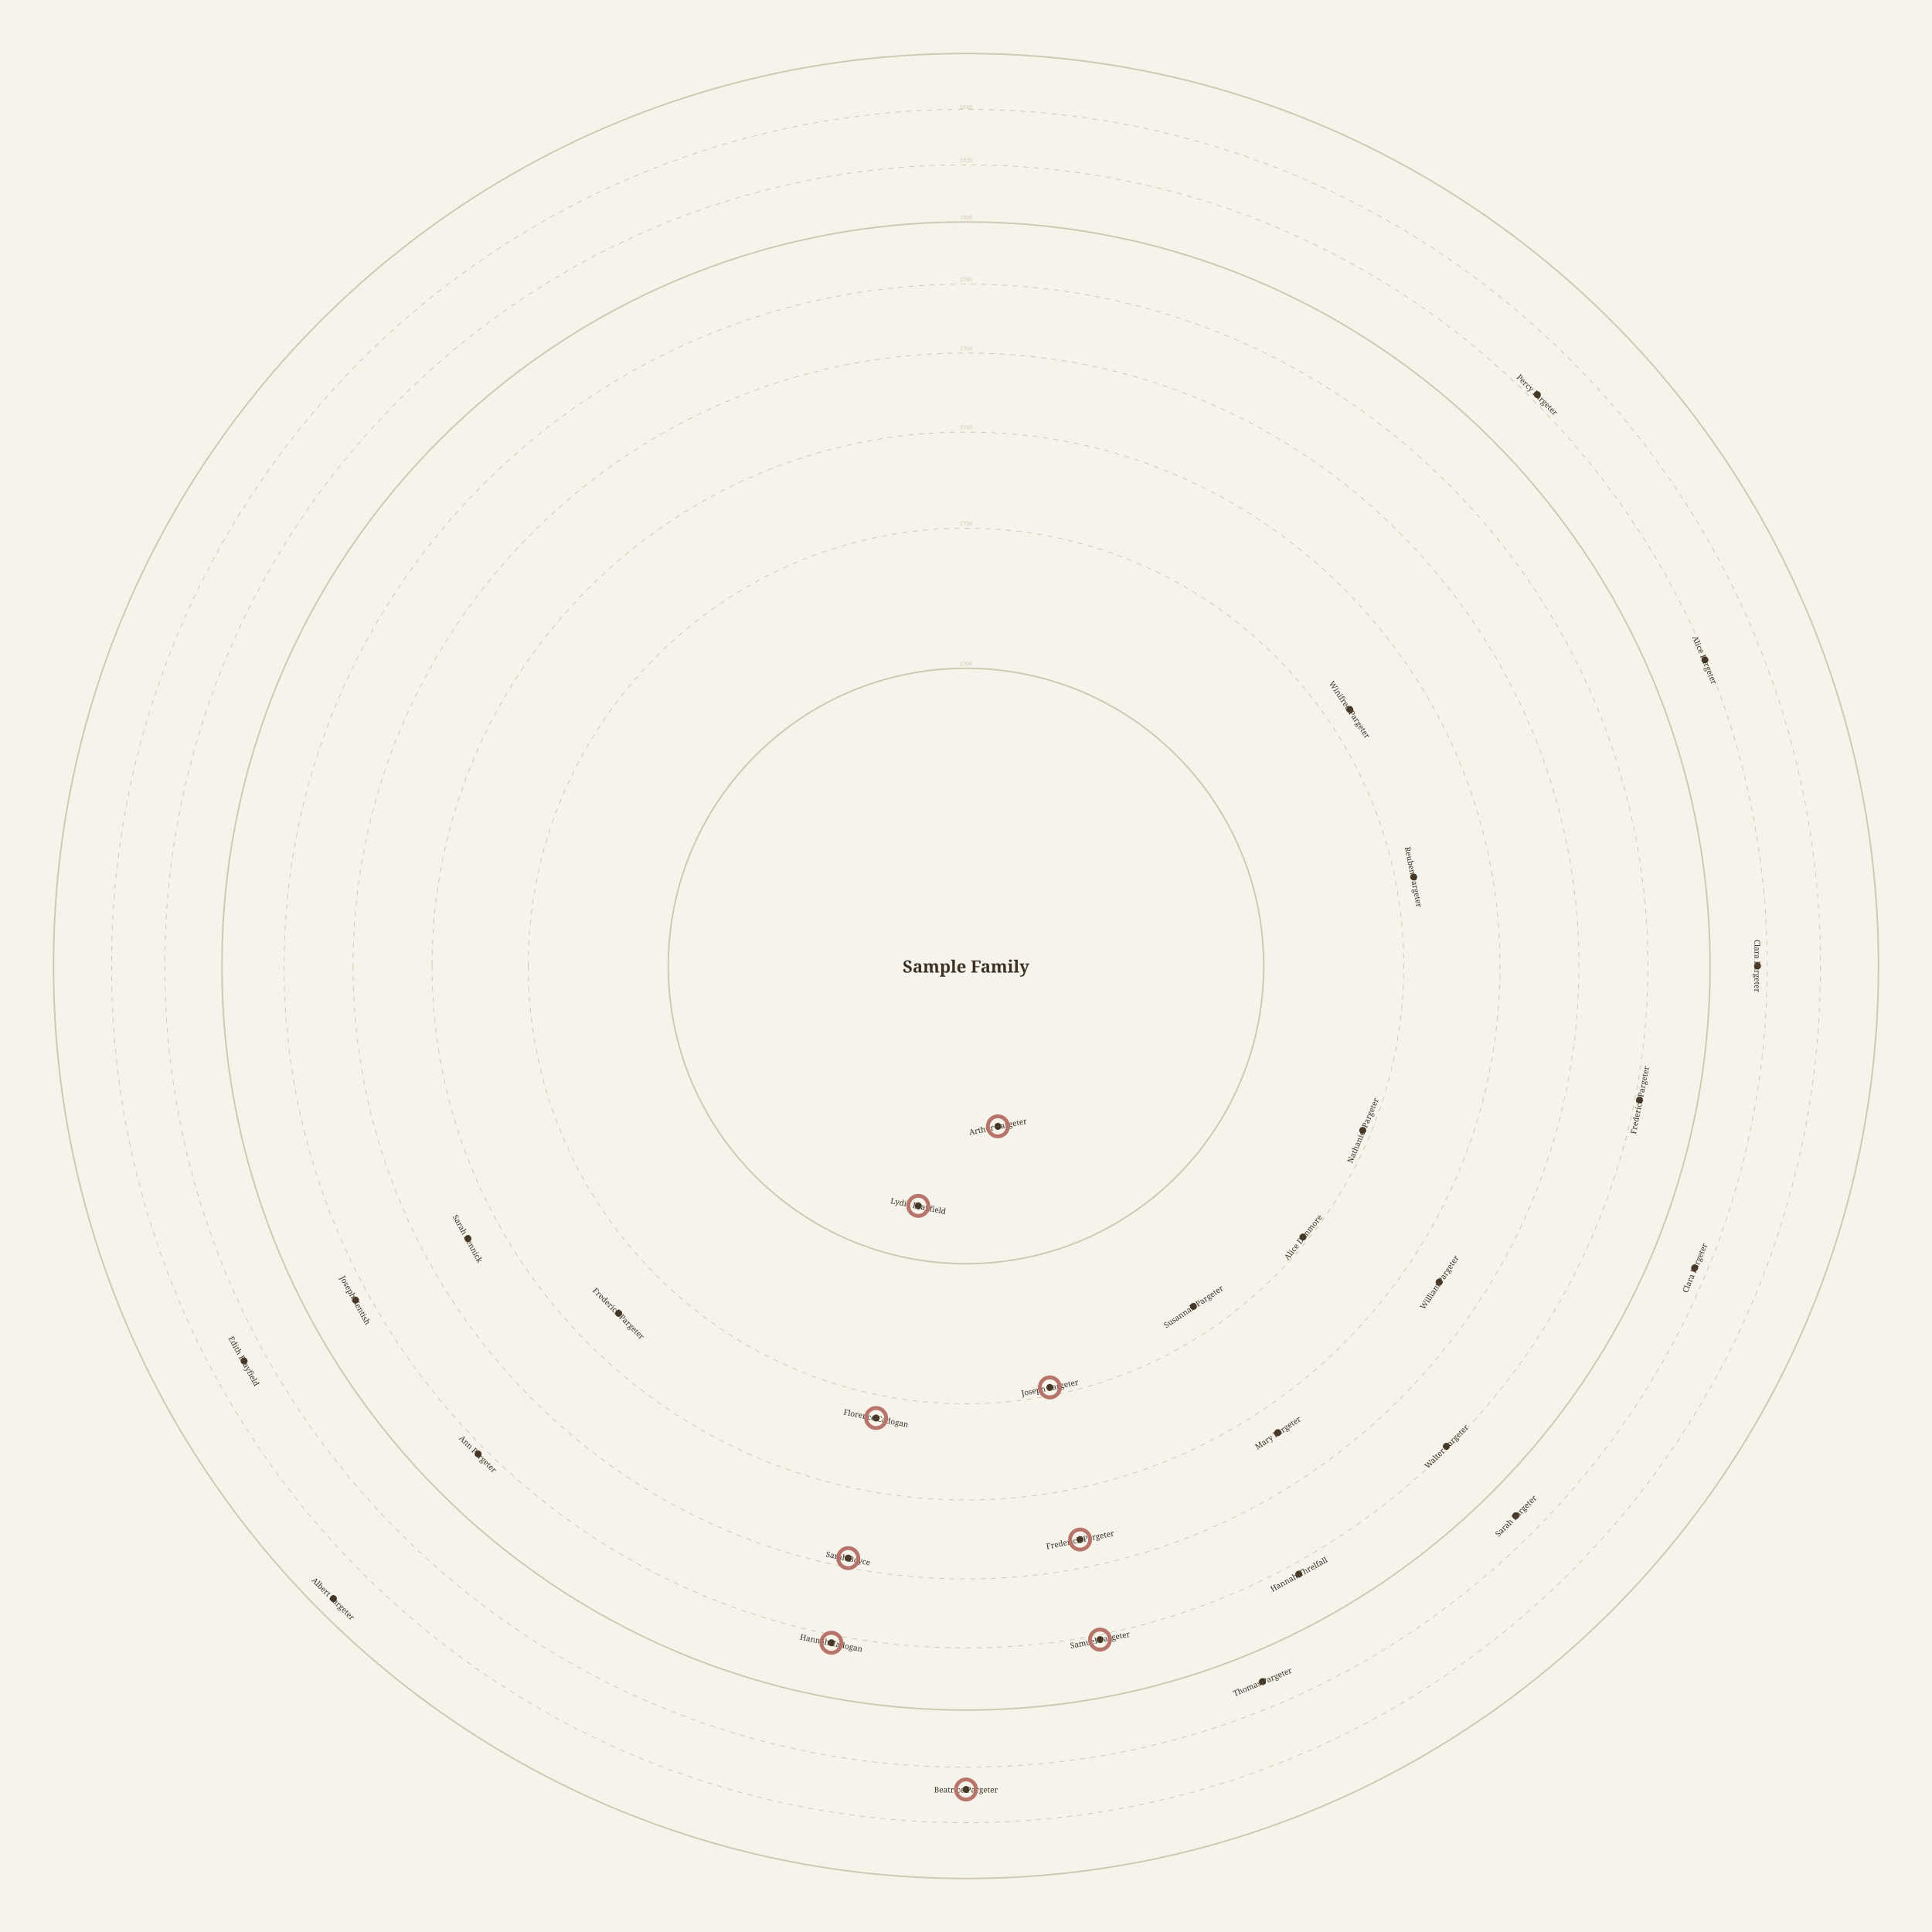
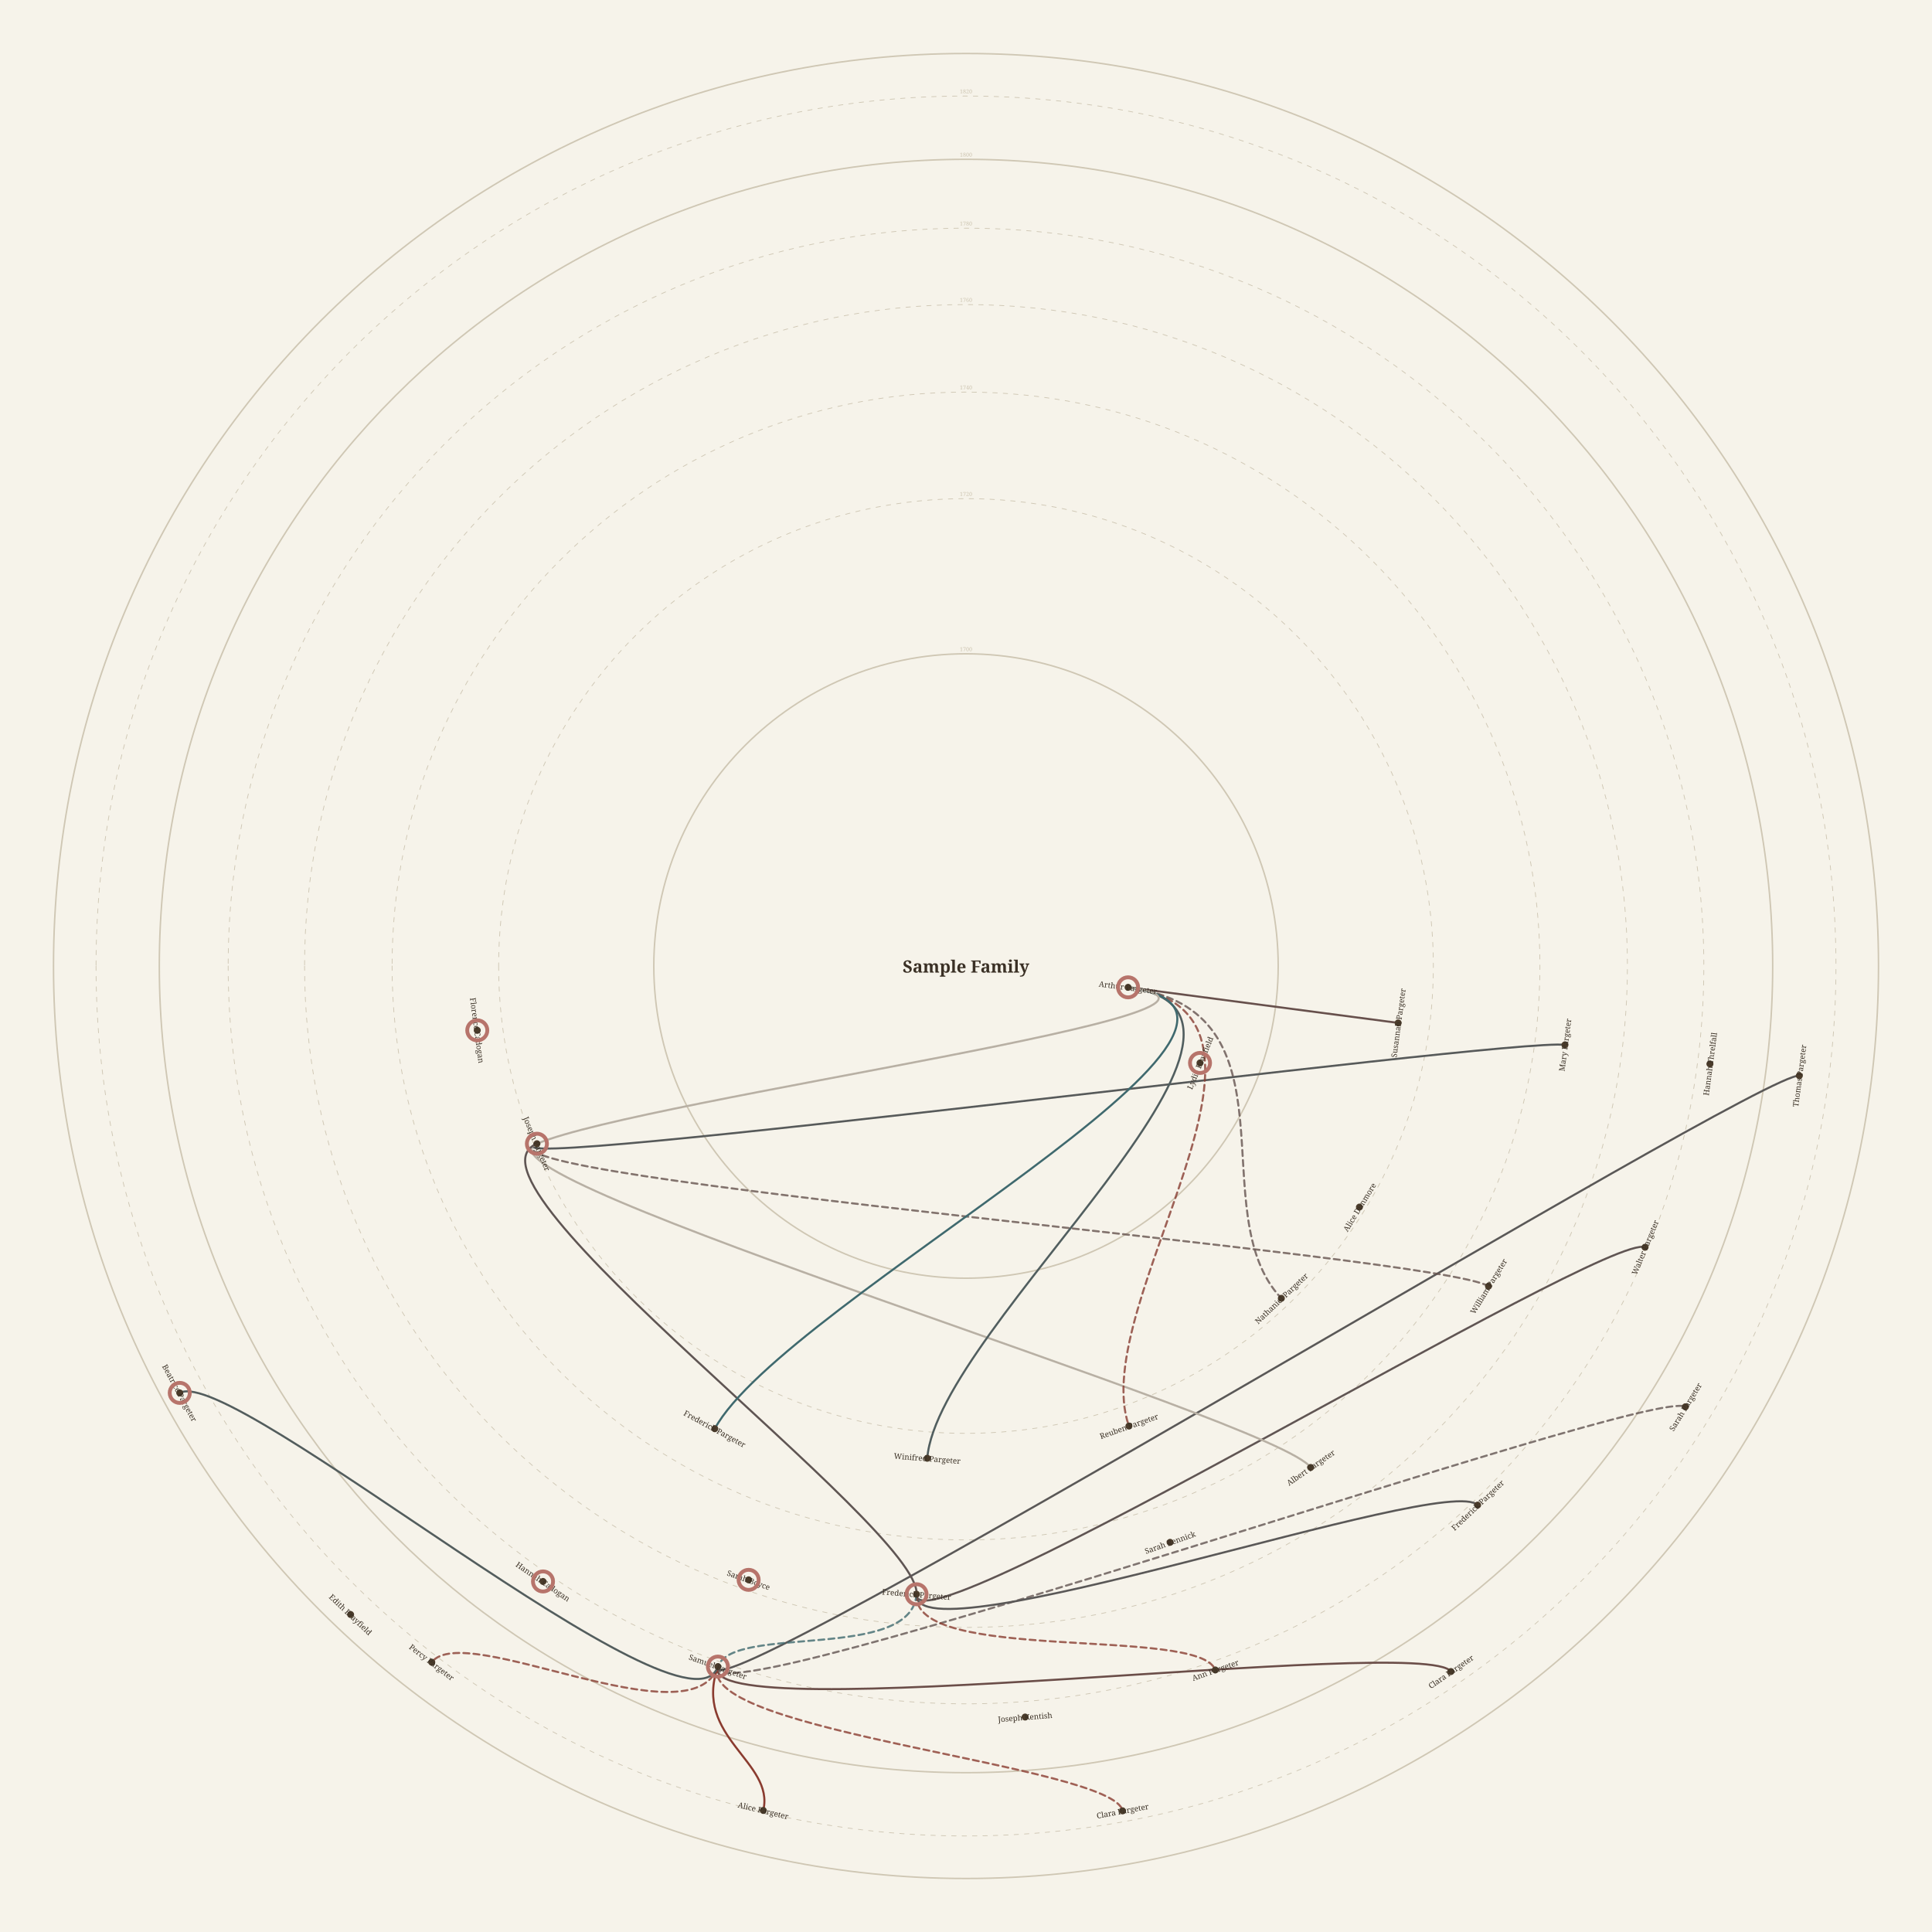
<svg xmlns="http://www.w3.org/2000/svg" width="650mm" height="650mm" viewBox="0 0 650 650">
  <rect x="0" y="0" width="650" height="650" fill="#F6F3EA" />
  <g id="ENGRAVE">
-     <path d="M224.836,325A100.164,100.164 0 1,0 425.164,325A100.164,100.164 0 1,0 224.836,325Z" fill="none" stroke="#CFC7B4" stroke-width="0.5" stroke-linecap="round" stroke-linejoin="round" />
-     <path d="M177.714,325A147.286,147.286 0 1,0 472.286,325A147.286,147.286 0 1,0 177.714,325Z" fill="none" stroke="#CFC7B4" stroke-width="0.25" stroke-linecap="round" stroke-linejoin="round" stroke-dasharray="1.5,2" />
-     <path d="M145.353,325A179.647,179.647 0 1,0 504.647,325A179.647,179.647 0 1,0 145.353,325Z" fill="none" stroke="#CFC7B4" stroke-width="0.25" stroke-linecap="round" stroke-linejoin="round" stroke-dasharray="1.5,2" />
-     <path d="M118.777,325A206.223,206.223 0 1,0 531.223,325A206.223,206.223 0 1,0 118.777,325Z" fill="none" stroke="#CFC7B4" stroke-width="0.25" stroke-linecap="round" stroke-linejoin="round" stroke-dasharray="1.5,2" />
-     <path d="M95.576,325A229.424,229.424 0 1,0 554.424,325A229.424,229.424 0 1,0 95.576,325Z" fill="none" stroke="#CFC7B4" stroke-width="0.25" stroke-linecap="round" stroke-linejoin="round" stroke-dasharray="1.5,2" />
-     <path d="M74.667,325A250.333,250.333 0 1,0 575.333,325A250.333,250.333 0 1,0 74.667,325Z" fill="none" stroke="#CFC7B4" stroke-width="0.5" stroke-linecap="round" stroke-linejoin="round" />
-     <path d="M55.449,325A269.551,269.551 0 1,0 594.551,325A269.551,269.551 0 1,0 55.449,325Z" fill="none" stroke="#CFC7B4" stroke-width="0.25" stroke-linecap="round" stroke-linejoin="round" stroke-dasharray="1.5,2" />
-     <path d="M37.547,325A287.454,287.454 0 1,0 612.453,325A287.454,287.454 0 1,0 37.547,325Z" fill="none" stroke="#CFC7B4" stroke-width="0.25" stroke-linecap="round" stroke-linejoin="round" stroke-dasharray="1.5,2" />
-     <text x="325" y="223.236" font-family="'Cormorant Garamond',Georgia,serif" font-size="1.872" fill="#CFC7B4" text-anchor="middle" dominant-baseline="central">1700</text>
-     <text x="325" y="176.114" font-family="'Cormorant Garamond',Georgia,serif" font-size="1.872" fill="#CFC7B4" text-anchor="middle" dominant-baseline="central">1720</text>
-     <text x="325" y="143.753" font-family="'Cormorant Garamond',Georgia,serif" font-size="1.872" fill="#CFC7B4" text-anchor="middle" dominant-baseline="central">1740</text>
-     <text x="325" y="117.177" font-family="'Cormorant Garamond',Georgia,serif" font-size="1.872" fill="#CFC7B4" text-anchor="middle" dominant-baseline="central">1760</text>
-     <text x="325" y="93.976" font-family="'Cormorant Garamond',Georgia,serif" font-size="1.872" fill="#CFC7B4" text-anchor="middle" dominant-baseline="central">1780</text>
-     <text x="325" y="73.067" font-family="'Cormorant Garamond',Georgia,serif" font-size="1.872" fill="#CFC7B4" text-anchor="middle" dominant-baseline="central">1800</text>
-     <text x="325" y="53.849" font-family="'Cormorant Garamond',Georgia,serif" font-size="1.872" fill="#CFC7B4" text-anchor="middle" dominant-baseline="central">1820</text>
-     <text x="325" y="35.947" font-family="'Cormorant Garamond',Georgia,serif" font-size="1.872" fill="#CFC7B4" text-anchor="middle" dominant-baseline="central">1840</text>
+     <path d="M219.965,325A105.035,105.035 0 1,0 430.035,325A105.035,105.035 0 1,0 219.965,325Z" fill="none" stroke="#CFC7B4" stroke-width="0.5" stroke-linecap="round" stroke-linejoin="round" />
+     <path d="M167.761,325A157.239,157.239 0 1,0 482.239,325A157.239,157.239 0 1,0 167.761,325Z" fill="none" stroke="#CFC7B4" stroke-width="0.25" stroke-linecap="round" stroke-linejoin="round" stroke-dasharray="1.5,2" />
+     <path d="M131.909,325A193.091,193.091 0 1,0 518.091,325A193.091,193.091 0 1,0 131.909,325Z" fill="none" stroke="#CFC7B4" stroke-width="0.25" stroke-linecap="round" stroke-linejoin="round" stroke-dasharray="1.5,2" />
+     <path d="M102.467,325A222.533,222.533 0 1,0 547.533,325A222.533,222.533 0 1,0 102.467,325Z" fill="none" stroke="#CFC7B4" stroke-width="0.25" stroke-linecap="round" stroke-linejoin="round" stroke-dasharray="1.5,2" />
+     <path d="M76.764,325A248.236,248.236 0 1,0 573.236,325A248.236,248.236 0 1,0 76.764,325Z" fill="none" stroke="#CFC7B4" stroke-width="0.25" stroke-linecap="round" stroke-linejoin="round" stroke-dasharray="1.5,2" />
+     <path d="M53.6,325A271.4,271.4 0 1,0 596.4,325A271.4,271.4 0 1,0 53.6,325Z" fill="none" stroke="#CFC7B4" stroke-width="0.5" stroke-linecap="round" stroke-linejoin="round" />
+     <path d="M32.309,325A292.691,292.691 0 1,0 617.691,325A292.691,292.691 0 1,0 32.309,325Z" fill="none" stroke="#CFC7B4" stroke-width="0.25" stroke-linecap="round" stroke-linejoin="round" stroke-dasharray="1.5,2" />
+     <text x="325" y="218.365" font-family="'Cormorant Garamond',Georgia,serif" font-size="1.872" fill="#CFC7B4" text-anchor="middle" dominant-baseline="central">1700</text>
+     <text x="325" y="166.161" font-family="'Cormorant Garamond',Georgia,serif" font-size="1.872" fill="#CFC7B4" text-anchor="middle" dominant-baseline="central">1720</text>
+     <text x="325" y="130.309" font-family="'Cormorant Garamond',Georgia,serif" font-size="1.872" fill="#CFC7B4" text-anchor="middle" dominant-baseline="central">1740</text>
+     <text x="325" y="100.867" font-family="'Cormorant Garamond',Georgia,serif" font-size="1.872" fill="#CFC7B4" text-anchor="middle" dominant-baseline="central">1760</text>
+     <text x="325" y="75.164" font-family="'Cormorant Garamond',Georgia,serif" font-size="1.872" fill="#CFC7B4" text-anchor="middle" dominant-baseline="central">1780</text>
+     <text x="325" y="52" font-family="'Cormorant Garamond',Georgia,serif" font-size="1.872" fill="#CFC7B4" text-anchor="middle" dominant-baseline="central">1800</text>
+     <text x="325" y="30.709" font-family="'Cormorant Garamond',Georgia,serif" font-size="1.872" fill="#CFC7B4" text-anchor="middle" dominant-baseline="central">1820</text>
    <path d="M18,325A307,307 0 1,0 632,325A307,307 0 1,0 18,325Z" fill="none" stroke="#CFC7B4" stroke-width="0.5" stroke-linecap="round" stroke-linejoin="round" />
-     <circle cx="325" cy="602.051" r="1" fill="#4A3B2A" stroke="#4A3B2A" stroke-width="0.35" stroke-linecap="round" stroke-linejoin="round" />
-     <circle cx="424.729" cy="565.767" r="1" fill="#4A3B2A" stroke="#4A3B2A" stroke-width="0.35" stroke-linecap="round" stroke-linejoin="round" />
-     <circle cx="509.951" cy="509.951" r="1" fill="#4A3B2A" stroke="#4A3B2A" stroke-width="0.35" stroke-linecap="round" stroke-linejoin="round" />
-     <circle cx="570.153" cy="426.546" r="1" fill="#4A3B2A" stroke="#4A3B2A" stroke-width="0.35" stroke-linecap="round" stroke-linejoin="round" />
-     <circle cx="591.29" cy="325" r="1" fill="#4A3B2A" stroke="#4A3B2A" stroke-width="0.35" stroke-linecap="round" stroke-linejoin="round" />
-     <circle cx="573.604" cy="222.025" r="1" fill="#4A3B2A" stroke="#4A3B2A" stroke-width="0.35" stroke-linecap="round" stroke-linejoin="round" />
-     <circle cx="517.229" cy="132.771" r="1" fill="#4A3B2A" stroke="#4A3B2A" stroke-width="0.35" stroke-linecap="round" stroke-linejoin="round" />
-     <circle cx="370.078" cy="551.622" r="1" fill="#4A3B2A" stroke="#4A3B2A" stroke-width="0.35" stroke-linecap="round" stroke-linejoin="round" />
-     <circle cx="279.711" cy="552.685" r="1" fill="#4A3B2A" stroke="#4A3B2A" stroke-width="0.35" stroke-linecap="round" stroke-linejoin="round" />
-     <circle cx="486.61" cy="486.61" r="1" fill="#4A3B2A" stroke="#4A3B2A" stroke-width="0.35" stroke-linecap="round" stroke-linejoin="round" />
-     <circle cx="436.956" cy="529.597" r="1" fill="#4A3B2A" stroke="#4A3B2A" stroke-width="0.35" stroke-linecap="round" stroke-linejoin="round" />
-     <circle cx="551.62" cy="370.078" r="1" fill="#4A3B2A" stroke="#4A3B2A" stroke-width="0.35" stroke-linecap="round" stroke-linejoin="round" />
-     <circle cx="160.849" cy="489.151" r="1" fill="#4A3B2A" stroke="#4A3B2A" stroke-width="0.35" stroke-linecap="round" stroke-linejoin="round" />
-     <circle cx="119.602" cy="437.394" r="1" fill="#4A3B2A" stroke="#4A3B2A" stroke-width="0.35" stroke-linecap="round" stroke-linejoin="round" />
-     <circle cx="363.382" cy="517.957" r="1" fill="#4A3B2A" stroke="#4A3B2A" stroke-width="0.35" stroke-linecap="round" stroke-linejoin="round" />
-     <circle cx="285.374" cy="524.212" r="1" fill="#4A3B2A" stroke="#4A3B2A" stroke-width="0.35" stroke-linecap="round" stroke-linejoin="round" />
-     <circle cx="429.9" cy="481.994" r="1" fill="#4A3B2A" stroke="#4A3B2A" stroke-width="0.35" stroke-linecap="round" stroke-linejoin="round" />
-     <circle cx="484.191" cy="431.368" r="1" fill="#4A3B2A" stroke="#4A3B2A" stroke-width="0.35" stroke-linecap="round" stroke-linejoin="round" />
-     <circle cx="112.161" cy="537.839" r="1" fill="#4A3B2A" stroke="#4A3B2A" stroke-width="0.35" stroke-linecap="round" stroke-linejoin="round" />
-     <circle cx="157.421" cy="416.699" r="1" fill="#4A3B2A" stroke="#4A3B2A" stroke-width="0.35" stroke-linecap="round" stroke-linejoin="round" />
-     <circle cx="353.203" cy="466.784" r="1" fill="#4A3B2A" stroke="#4A3B2A" stroke-width="0.35" stroke-linecap="round" stroke-linejoin="round" />
-     <circle cx="294.75" cy="477.075" r="1" fill="#4A3B2A" stroke="#4A3B2A" stroke-width="0.35" stroke-linecap="round" stroke-linejoin="round" />
-     <circle cx="401.519" cy="439.519" r="1" fill="#4A3B2A" stroke="#4A3B2A" stroke-width="0.35" stroke-linecap="round" stroke-linejoin="round" />
-     <circle cx="458.481" cy="380.29" r="1" fill="#4A3B2A" stroke="#4A3B2A" stroke-width="0.35" stroke-linecap="round" stroke-linejoin="round" />
-     <circle cx="438.359" cy="416.184" r="1" fill="#4A3B2A" stroke="#4A3B2A" stroke-width="0.35" stroke-linecap="round" stroke-linejoin="round" />
-     <circle cx="475.618" cy="295.04" r="1" fill="#4A3B2A" stroke="#4A3B2A" stroke-width="0.35" stroke-linecap="round" stroke-linejoin="round" />
-     <circle cx="454.133" cy="238.716" r="1" fill="#4A3B2A" stroke="#4A3B2A" stroke-width="0.35" stroke-linecap="round" stroke-linejoin="round" />
-     <circle cx="208.152" cy="441.848" r="1" fill="#4A3B2A" stroke="#4A3B2A" stroke-width="0.35" stroke-linecap="round" stroke-linejoin="round" />
-     <circle cx="82.13" cy="457.899" r="1" fill="#4A3B2A" stroke="#4A3B2A" stroke-width="0.35" stroke-linecap="round" stroke-linejoin="round" />
-     <circle cx="335.73" cy="378.943" r="1" fill="#4A3B2A" stroke="#4A3B2A" stroke-width="0.35" stroke-linecap="round" stroke-linejoin="round" />
-     <circle cx="308.948" cy="405.697" r="1" fill="#4A3B2A" stroke="#4A3B2A" stroke-width="0.35" stroke-linecap="round" stroke-linejoin="round" />
-     <text x="335.73" y="378.943" font-family="'Cormorant Garamond',Georgia,serif" font-size="2.6" fill="#3A3025" text-anchor="middle" dominant-baseline="central" transform="rotate(348.75,335.73,378.9432)">Arthur Pargeter</text>
-     <text x="308.948" y="405.697" font-family="'Cormorant Garamond',Georgia,serif" font-size="2.6" fill="#3A3025" text-anchor="middle" dominant-baseline="central" transform="rotate(371.25,308.9484,405.6967)">Lydia Brayfield</text>
-     <text x="353.203" y="466.784" font-family="'Cormorant Garamond',Georgia,serif" font-size="2.6" fill="#3A3025" text-anchor="middle" dominant-baseline="central" transform="rotate(348.75,353.2027,466.7845)">Joseph Pargeter</text>
-     <text x="294.75" y="477.075" font-family="'Cormorant Garamond',Georgia,serif" font-size="2.6" fill="#3A3025" text-anchor="middle" dominant-baseline="central" transform="rotate(371.25,294.7504,477.0751)">Florence Cadogan</text>
-     <text x="401.519" y="439.519" font-family="'Cormorant Garamond',Georgia,serif" font-size="2.6" fill="#3A3025" text-anchor="middle" dominant-baseline="central" transform="rotate(326.25,401.5193,439.5192)">Susannah Pargeter</text>
-     <text x="458.481" y="380.29" font-family="'Cormorant Garamond',Georgia,serif" font-size="2.6" fill="#3A3025" text-anchor="middle" dominant-baseline="central" transform="rotate(292.5,458.4815,380.2898)">Nathaniel Pargeter</text>
-     <text x="438.359" y="416.184" font-family="'Cormorant Garamond',Georgia,serif" font-size="2.6" fill="#3A3025" text-anchor="middle" dominant-baseline="central" transform="rotate(308.8125,438.3593,416.184)">Alice Dunmore</text>
-     <text x="475.618" y="295.04" font-family="'Cormorant Garamond',Georgia,serif" font-size="2.6" fill="#3A3025" text-anchor="middle" dominant-baseline="central" transform="rotate(78.75,475.6177,295.0403)">Reuben Pargeter</text>
-     <text x="454.133" y="238.716" font-family="'Cormorant Garamond',Georgia,serif" font-size="2.6" fill="#3A3025" text-anchor="middle" dominant-baseline="central" transform="rotate(56.25,454.1333,238.7159)">Winifred Pargeter</text>
-     <text x="208.152" y="441.848" font-family="'Cormorant Garamond',Georgia,serif" font-size="2.6" fill="#3A3025" text-anchor="middle" dominant-baseline="central" transform="rotate(405,208.1518,441.8482)">Frederick Pargeter</text>
-     <text x="82.13" y="457.899" font-family="'Cormorant Garamond',Georgia,serif" font-size="2.6" fill="#3A3025" text-anchor="middle" dominant-baseline="central" transform="rotate(421.3125,82.1297,457.8988)">Edith Brayfield</text>
-     <text x="363.382" y="517.957" font-family="'Cormorant Garamond',Georgia,serif" font-size="2.6" fill="#3A3025" text-anchor="middle" dominant-baseline="central" transform="rotate(348.75,363.3815,517.9567)">Frederick Pargeter</text>
-     <text x="285.374" y="524.212" font-family="'Cormorant Garamond',Georgia,serif" font-size="2.6" fill="#3A3025" text-anchor="middle" dominant-baseline="central" transform="rotate(371.25,285.3744,524.2116)">Sarah Boyce</text>
-     <text x="429.9" y="481.994" font-family="'Cormorant Garamond',Georgia,serif" font-size="2.6" fill="#3A3025" text-anchor="middle" dominant-baseline="central" transform="rotate(326.25,429.8999,481.9937)">Mary Pargeter</text>
-     <text x="484.191" y="431.368" font-family="'Cormorant Garamond',Georgia,serif" font-size="2.6" fill="#3A3025" text-anchor="middle" dominant-baseline="central" transform="rotate(303.75,484.1911,431.3681)">William Pargeter</text>
-     <text x="112.161" y="537.839" font-family="'Cormorant Garamond',Georgia,serif" font-size="2.6" fill="#3A3025" text-anchor="middle" dominant-baseline="central" transform="rotate(405,112.1609,537.8391)">Albert Pargeter</text>
-     <text x="157.421" y="416.699" font-family="'Cormorant Garamond',Georgia,serif" font-size="2.6" fill="#3A3025" text-anchor="middle" dominant-baseline="central" transform="rotate(421.3125,157.4208,416.6994)">Sarah Rennick</text>
-     <text x="370.078" y="551.622" font-family="'Cormorant Garamond',Georgia,serif" font-size="2.6" fill="#3A3025" text-anchor="middle" dominant-baseline="central" transform="rotate(348.75,370.0779,551.6217)">Samuel Pargeter</text>
-     <text x="279.711" y="552.685" font-family="'Cormorant Garamond',Georgia,serif" font-size="2.6" fill="#3A3025" text-anchor="middle" dominant-baseline="central" transform="rotate(371.25,279.7107,552.6847)">Hannah Cadogan</text>
-     <text x="486.61" y="486.61" font-family="'Cormorant Garamond',Georgia,serif" font-size="2.6" fill="#3A3025" text-anchor="middle" dominant-baseline="central" transform="rotate(315,486.6096,486.6096)">Walter Pargeter</text>
-     <text x="436.956" y="529.597" font-family="'Cormorant Garamond',Georgia,serif" font-size="2.6" fill="#3A3025" text-anchor="middle" dominant-baseline="central" transform="rotate(331.3125,436.9556,529.597)">Hannah Threlfall</text>
-     <text x="551.62" y="370.078" font-family="'Cormorant Garamond',Georgia,serif" font-size="2.6" fill="#3A3025" text-anchor="middle" dominant-baseline="central" transform="rotate(281.25,551.6202,370.0776)">Frederick Pargeter</text>
-     <text x="160.849" y="489.151" font-family="'Cormorant Garamond',Georgia,serif" font-size="2.6" fill="#3A3025" text-anchor="middle" dominant-baseline="central" transform="rotate(405,160.8485,489.1515)">Ann Pargeter</text>
-     <text x="119.602" y="437.394" font-family="'Cormorant Garamond',Georgia,serif" font-size="2.6" fill="#3A3025" text-anchor="middle" dominant-baseline="central" transform="rotate(421.3125,119.602,437.3939)">Joseph Kentish</text>
-     <text x="325" y="602.051" font-family="'Cormorant Garamond',Georgia,serif" font-size="2.6" fill="#3A3025" text-anchor="middle" dominant-baseline="central" transform="rotate(360,325,602.0511)">Beatrice Pargeter</text>
-     <text x="424.729" y="565.767" font-family="'Cormorant Garamond',Georgia,serif" font-size="2.6" fill="#3A3025" text-anchor="middle" dominant-baseline="central" transform="rotate(337.5,424.7289,565.767)">Thomas Pargeter</text>
-     <text x="509.951" y="509.951" font-family="'Cormorant Garamond',Georgia,serif" font-size="2.6" fill="#3A3025" text-anchor="middle" dominant-baseline="central" transform="rotate(315,509.9514,509.9514)">Sarah Pargeter</text>
-     <text x="570.153" y="426.546" font-family="'Cormorant Garamond',Georgia,serif" font-size="2.6" fill="#3A3025" text-anchor="middle" dominant-baseline="central" transform="rotate(292.5,570.1525,426.5455)">Clara Pargeter</text>
-     <text x="591.29" y="325" font-family="'Cormorant Garamond',Georgia,serif" font-size="2.6" fill="#3A3025" text-anchor="middle" dominant-baseline="central" transform="rotate(90,591.2901,325)">Clara Pargeter</text>
-     <text x="573.604" y="222.025" font-family="'Cormorant Garamond',Georgia,serif" font-size="2.6" fill="#3A3025" text-anchor="middle" dominant-baseline="central" transform="rotate(67.5,573.6035,222.025)">Alice Pargeter</text>
-     <text x="517.229" y="132.771" font-family="'Cormorant Garamond',Georgia,serif" font-size="2.6" fill="#3A3025" text-anchor="middle" dominant-baseline="central" transform="rotate(45,517.2294,132.7706)">Percy Pargeter</text>
+     <path d="M379.529,332.179C434.051,339.357 434.051,339.357 470.399,344.142" fill="none" stroke="#67504C" stroke-width="0.694" stroke-linecap="round" stroke-linejoin="round" />
+     <path d="M180.638,384.796C154.59,395.586 507.873,349.076 526.508,351.529" fill="none" stroke="#575A5A" stroke-width="0.694" stroke-linecap="round" stroke-linejoin="round" />
+     <path d="M241.531,560.708C234.976,579.219 592.38,360.201 605.36,361.91" fill="none" stroke="#5A5857" stroke-width="0.694" stroke-linecap="round" stroke-linejoin="round" />
+     <path d="M308.365,536.37C306.706,557.452 540.422,414.231 553.446,419.626" fill="none" stroke="#605553" stroke-width="0.694" stroke-linecap="round" stroke-linejoin="round" />
+     <path d="M180.638,384.796C152.967,396.258 483.768,422.293 500.793,432.726" fill="none" stroke="#65524E" stroke-width="0.694" stroke-linecap="round" stroke-linejoin="round" stroke-dasharray="2,1.4" opacity="0.8" />
+     <path d="M241.531,560.708C234.764,579.818 555.489,466.244 567.013,473.305" fill="none" stroke="#625451" stroke-width="0.694" stroke-linecap="round" stroke-linejoin="round" stroke-dasharray="2,1.4" opacity="0.8" />
+     <path d="M379.529,332.179C438.499,339.942 403.801,408.039 431.096,436.802" fill="none" stroke="#64524F" stroke-width="0.694" stroke-linecap="round" stroke-linejoin="round" stroke-dasharray="2,1.4" opacity="0.8" />
+     <path d="M308.365,536.37C306.575,559.115 486.652,495.346 497.122,506.379" fill="none" stroke="#5A5857" stroke-width="0.694" stroke-linecap="round" stroke-linejoin="round" />
+     <path d="M180.638,384.796C153.775,395.924 429.974,477.738 440.954,493.713" fill="none" stroke="#B8B0A4" stroke-width="0.694" stroke-linecap="round" stroke-linejoin="round" />
+     <path d="M241.531,560.708C233.923,582.193 479.54,549.857 488.147,562.38" fill="none" stroke="#6B4E49" stroke-width="0.694" stroke-linecap="round" stroke-linejoin="round" />
+     <path d="M379.529,332.179C444.489,340.731 365.23,438.607 379.811,479.781" fill="none" stroke="#873C31" stroke-width="0.694" stroke-linecap="round" stroke-linejoin="round" stroke-dasharray="2,1.4" opacity="0.8" />
+     <path d="M308.365,536.37C306.518,559.834 403.632,547.049 408.869,561.84" fill="none" stroke="#883C30" stroke-width="0.694" stroke-linecap="round" stroke-linejoin="round" stroke-dasharray="2,1.4" opacity="0.8" />
+     <path d="M241.531,560.708C233.715,582.782 374.835,593.888 377.68,609.238" fill="none" stroke="#8A3B2F" stroke-width="0.694" stroke-linecap="round" stroke-linejoin="round" stroke-dasharray="2,1.4" opacity="0.8" />
+     <path d="M180.638,384.796C149.725,397.601 310.115,514.132 308.365,536.37" fill="none" stroke="#5F5553" stroke-width="0.694" stroke-linecap="round" stroke-linejoin="round" />
+     <path d="M379.529,332.179C445.635,340.882 315.454,446.3 311.966,490.614" fill="none" stroke="#515E5F" stroke-width="0.694" stroke-linecap="round" stroke-linejoin="round" />
+     <path d="M241.531,560.708C233.094,584.534 260.726,592.719 256.793,609.104" fill="none" stroke="#8A3B2F" stroke-width="0.694" stroke-linecap="round" stroke-linejoin="round" />
+     <path d="M308.365,536.37C306.575,559.116 246.609,546.37 241.531,560.708" fill="none" stroke="#3F696E" stroke-width="0.694" stroke-linecap="round" stroke-linejoin="round" stroke-dasharray="2,1.4" opacity="0.8" />
+     <path d="M379.529,332.179C452.186,341.744 263.788,437.738 240.477,480.673" fill="none" stroke="#3F696E" stroke-width="0.694" stroke-linecap="round" stroke-linejoin="round" />
+     <path d="M241.531,560.708C232.48,586.267 156.273,544.89 145.268,559.231" fill="none" stroke="#873C31" stroke-width="0.694" stroke-linecap="round" stroke-linejoin="round" stroke-dasharray="2,1.4" opacity="0.8" />
+     <path d="M241.531,560.708C231.327,589.524 78.386,458.9 60.476,468.625" fill="none" stroke="#535D5D" stroke-width="0.694" stroke-linecap="round" stroke-linejoin="round" />
+     <path d="M379.529,332.179C439.763,340.109 218.058,369.297 180.638,384.796" fill="none" stroke="#B8B0A4" stroke-width="0.694" stroke-linecap="round" stroke-linejoin="round" />
+     <circle cx="379.529" cy="332.179" r="1" fill="#4A3B2A" stroke="#4A3B2A" stroke-width="0.35" stroke-linecap="round" stroke-linejoin="round" />
+     <circle cx="470.399" cy="344.142" r="1" fill="#4A3B2A" stroke="#4A3B2A" stroke-width="0.35" stroke-linecap="round" stroke-linejoin="round" />
+     <circle cx="526.508" cy="351.529" r="1" fill="#4A3B2A" stroke="#4A3B2A" stroke-width="0.35" stroke-linecap="round" stroke-linejoin="round" />
+     <circle cx="575.288" cy="357.951" r="1" fill="#4A3B2A" stroke="#4A3B2A" stroke-width="0.35" stroke-linecap="round" stroke-linejoin="round" />
+     <circle cx="605.36" cy="361.91" r="1" fill="#4A3B2A" stroke="#4A3B2A" stroke-width="0.35" stroke-linecap="round" stroke-linejoin="round" />
+     <circle cx="403.733" cy="357.612" r="1" fill="#4A3B2A" stroke="#4A3B2A" stroke-width="0.35" stroke-linecap="round" stroke-linejoin="round" />
+     <circle cx="553.446" cy="419.626" r="1" fill="#4A3B2A" stroke="#4A3B2A" stroke-width="0.35" stroke-linecap="round" stroke-linejoin="round" />
+     <circle cx="457.364" cy="406.113" r="1" fill="#4A3B2A" stroke="#4A3B2A" stroke-width="0.35" stroke-linecap="round" stroke-linejoin="round" />
+     <circle cx="500.793" cy="432.726" r="1" fill="#4A3B2A" stroke="#4A3B2A" stroke-width="0.35" stroke-linecap="round" stroke-linejoin="round" />
+     <circle cx="567.013" cy="473.305" r="1" fill="#4A3B2A" stroke="#4A3B2A" stroke-width="0.35" stroke-linecap="round" stroke-linejoin="round" />
+     <circle cx="431.096" cy="436.802" r="1" fill="#4A3B2A" stroke="#4A3B2A" stroke-width="0.35" stroke-linecap="round" stroke-linejoin="round" />
+     <circle cx="497.122" cy="506.379" r="1" fill="#4A3B2A" stroke="#4A3B2A" stroke-width="0.35" stroke-linecap="round" stroke-linejoin="round" />
+     <circle cx="440.954" cy="493.713" r="1" fill="#4A3B2A" stroke="#4A3B2A" stroke-width="0.35" stroke-linecap="round" stroke-linejoin="round" />
+     <circle cx="488.147" cy="562.38" r="1" fill="#4A3B2A" stroke="#4A3B2A" stroke-width="0.35" stroke-linecap="round" stroke-linejoin="round" />
+     <circle cx="379.811" cy="479.781" r="1" fill="#4A3B2A" stroke="#4A3B2A" stroke-width="0.35" stroke-linecap="round" stroke-linejoin="round" />
+     <circle cx="393.664" cy="518.9" r="1" fill="#4A3B2A" stroke="#4A3B2A" stroke-width="0.35" stroke-linecap="round" stroke-linejoin="round" />
+     <circle cx="408.869" cy="561.84" r="1" fill="#4A3B2A" stroke="#4A3B2A" stroke-width="0.35" stroke-linecap="round" stroke-linejoin="round" />
+     <circle cx="377.68" cy="609.238" r="1" fill="#4A3B2A" stroke="#4A3B2A" stroke-width="0.35" stroke-linecap="round" stroke-linejoin="round" />
+     <circle cx="344.886" cy="577.678" r="1" fill="#4A3B2A" stroke="#4A3B2A" stroke-width="0.35" stroke-linecap="round" stroke-linejoin="round" />
+     <circle cx="308.365" cy="536.37" r="1" fill="#4A3B2A" stroke="#4A3B2A" stroke-width="0.35" stroke-linecap="round" stroke-linejoin="round" />
+     <circle cx="311.966" cy="490.614" r="1" fill="#4A3B2A" stroke="#4A3B2A" stroke-width="0.35" stroke-linecap="round" stroke-linejoin="round" />
+     <circle cx="256.793" cy="609.104" r="1" fill="#4A3B2A" stroke="#4A3B2A" stroke-width="0.35" stroke-linecap="round" stroke-linejoin="round" />
+     <circle cx="241.531" cy="560.708" r="1" fill="#4A3B2A" stroke="#4A3B2A" stroke-width="0.35" stroke-linecap="round" stroke-linejoin="round" />
+     <circle cx="251.867" cy="531.522" r="1" fill="#4A3B2A" stroke="#4A3B2A" stroke-width="0.35" stroke-linecap="round" stroke-linejoin="round" />
+     <circle cx="240.477" cy="480.673" r="1" fill="#4A3B2A" stroke="#4A3B2A" stroke-width="0.35" stroke-linecap="round" stroke-linejoin="round" />
+     <circle cx="182.69" cy="532.062" r="1" fill="#4A3B2A" stroke="#4A3B2A" stroke-width="0.35" stroke-linecap="round" stroke-linejoin="round" />
+     <circle cx="145.268" cy="559.231" r="1" fill="#4A3B2A" stroke="#4A3B2A" stroke-width="0.35" stroke-linecap="round" stroke-linejoin="round" />
+     <circle cx="117.956" cy="543.179" r="1" fill="#4A3B2A" stroke="#4A3B2A" stroke-width="0.35" stroke-linecap="round" stroke-linejoin="round" />
+     <circle cx="60.476" cy="468.625" r="1" fill="#4A3B2A" stroke="#4A3B2A" stroke-width="0.35" stroke-linecap="round" stroke-linejoin="round" />
+     <circle cx="180.638" cy="384.796" r="1" fill="#4A3B2A" stroke="#4A3B2A" stroke-width="0.35" stroke-linecap="round" stroke-linejoin="round" />
+     <circle cx="160.573" cy="346.647" r="1" fill="#4A3B2A" stroke="#4A3B2A" stroke-width="0.35" stroke-linecap="round" stroke-linejoin="round" />
+     <text x="379.529" y="332.179" font-family="'Cormorant Garamond',Georgia,serif" font-size="2.6" fill="#3A3025" text-anchor="middle" dominant-baseline="central" transform="rotate(7.5,379.5295,332.1789)">Arthur Pargeter</text>
+     <text x="403.733" y="357.612" font-family="'Cormorant Garamond',Georgia,serif" font-size="2.6" fill="#3A3025" text-anchor="middle" dominant-baseline="central" transform="rotate(292.5,403.7327,357.6122)">Lydia Brayfield</text>
+     <text x="470.399" y="344.142" font-family="'Cormorant Garamond',Georgia,serif" font-size="2.6" fill="#3A3025" text-anchor="middle" dominant-baseline="central" transform="rotate(277.5,470.3992,344.1422)">Susannah Pargeter</text>
+     <text x="457.364" y="406.113" font-family="'Cormorant Garamond',Georgia,serif" font-size="2.6" fill="#3A3025" text-anchor="middle" dominant-baseline="central" transform="rotate(301.5,457.364,406.1128)">Alice Dunmore</text>
+     <text x="431.096" y="436.802" font-family="'Cormorant Garamond',Georgia,serif" font-size="2.6" fill="#3A3025" text-anchor="middle" dominant-baseline="central" transform="rotate(316.5,431.0961,436.8019)">Nathaniel Pargeter</text>
+     <text x="379.811" y="479.781" font-family="'Cormorant Garamond',Georgia,serif" font-size="2.6" fill="#3A3025" text-anchor="middle" dominant-baseline="central" transform="rotate(340.5,379.8109,479.7812)">Reuben Pargeter</text>
+     <text x="311.966" y="490.614" font-family="'Cormorant Garamond',Georgia,serif" font-size="2.6" fill="#3A3025" text-anchor="middle" dominant-baseline="central" transform="rotate(364.5,311.9659,490.6136)">Winifred Pargeter</text>
+     <text x="240.477" y="480.673" font-family="'Cormorant Garamond',Georgia,serif" font-size="2.6" fill="#3A3025" text-anchor="middle" dominant-baseline="central" transform="rotate(388.5,240.4766,480.6728)">Frederick Pargeter</text>
+     <text x="117.956" y="543.179" font-family="'Cormorant Garamond',Georgia,serif" font-size="2.6" fill="#3A3025" text-anchor="middle" dominant-baseline="central" transform="rotate(403.5,117.9556,543.1792)">Edith Brayfield</text>
+     <text x="180.638" y="384.796" font-family="'Cormorant Garamond',Georgia,serif" font-size="2.6" fill="#3A3025" text-anchor="middle" dominant-baseline="central" transform="rotate(427.5,180.6385,384.7965)">Joseph Pargeter</text>
+     <text x="160.573" y="346.647" font-family="'Cormorant Garamond',Georgia,serif" font-size="2.6" fill="#3A3025" text-anchor="middle" dominant-baseline="central" transform="rotate(442.5,160.5732,346.6472)">Florence Cadogan</text>
+     <text x="526.508" y="351.529" font-family="'Cormorant Garamond',Georgia,serif" font-size="2.6" fill="#3A3025" text-anchor="middle" dominant-baseline="central" transform="rotate(277.5,526.5083,351.5291)">Mary Pargeter</text>
+     <text x="500.793" y="432.726" font-family="'Cormorant Garamond',Georgia,serif" font-size="2.6" fill="#3A3025" text-anchor="middle" dominant-baseline="central" transform="rotate(301.5,500.793,432.7261)">William Pargeter</text>
+     <text x="440.954" y="493.713" font-family="'Cormorant Garamond',Georgia,serif" font-size="2.6" fill="#3A3025" text-anchor="middle" dominant-baseline="central" transform="rotate(325.5,440.9535,493.7134)">Albert Pargeter</text>
+     <text x="393.664" y="518.9" font-family="'Cormorant Garamond',Georgia,serif" font-size="2.6" fill="#3A3025" text-anchor="middle" dominant-baseline="central" transform="rotate(340.5,393.6636,518.9001)">Sarah Rennick</text>
+     <text x="308.365" y="536.37" font-family="'Cormorant Garamond',Georgia,serif" font-size="2.6" fill="#3A3025" text-anchor="middle" dominant-baseline="central" transform="rotate(364.5,308.3648,536.3701)">Frederick Pargeter</text>
+     <text x="251.867" y="531.522" font-family="'Cormorant Garamond',Georgia,serif" font-size="2.6" fill="#3A3025" text-anchor="middle" dominant-baseline="central" transform="rotate(379.5,251.8666,531.5224)">Sarah Boyce</text>
+     <text x="575.288" y="357.951" font-family="'Cormorant Garamond',Georgia,serif" font-size="2.6" fill="#3A3025" text-anchor="middle" dominant-baseline="central" transform="rotate(277.5,575.2876,357.951)">Hannah Threlfall</text>
+     <text x="553.446" y="419.626" font-family="'Cormorant Garamond',Georgia,serif" font-size="2.6" fill="#3A3025" text-anchor="middle" dominant-baseline="central" transform="rotate(292.5,553.4464,419.6256)">Walter Pargeter</text>
+     <text x="497.122" y="506.379" font-family="'Cormorant Garamond',Georgia,serif" font-size="2.6" fill="#3A3025" text-anchor="middle" dominant-baseline="central" transform="rotate(316.5,497.1221,506.3789)">Frederick Pargeter</text>
+     <text x="408.869" y="561.84" font-family="'Cormorant Garamond',Georgia,serif" font-size="2.6" fill="#3A3025" text-anchor="middle" dominant-baseline="central" transform="rotate(340.5,408.8693,561.8396)">Ann Pargeter</text>
+     <text x="344.886" y="577.678" font-family="'Cormorant Garamond',Georgia,serif" font-size="2.6" fill="#3A3025" text-anchor="middle" dominant-baseline="central" transform="rotate(355.5,344.8862,577.6776)">Joseph Kentish</text>
+     <text x="241.531" y="560.708" font-family="'Cormorant Garamond',Georgia,serif" font-size="2.6" fill="#3A3025" text-anchor="middle" dominant-baseline="central" transform="rotate(379.5,241.5315,560.7078)">Samuel Pargeter</text>
+     <text x="182.69" y="532.062" font-family="'Cormorant Garamond',Georgia,serif" font-size="2.6" fill="#3A3025" text-anchor="middle" dominant-baseline="central" transform="rotate(394.5,182.6899,532.0625)">Hannah Cadogan</text>
+     <text x="605.36" y="361.91" font-family="'Cormorant Garamond',Georgia,serif" font-size="2.6" fill="#3A3025" text-anchor="middle" dominant-baseline="central" transform="rotate(277.5,605.3602,361.9101)">Thomas Pargeter</text>
+     <text x="567.013" y="473.305" font-family="'Cormorant Garamond',Georgia,serif" font-size="2.6" fill="#3A3025" text-anchor="middle" dominant-baseline="central" transform="rotate(301.5,567.0126,473.3055)">Sarah Pargeter</text>
+     <text x="488.147" y="562.38" font-family="'Cormorant Garamond',Georgia,serif" font-size="2.6" fill="#3A3025" text-anchor="middle" dominant-baseline="central" transform="rotate(325.5,488.1467,562.3799)">Clara Pargeter</text>
+     <text x="377.68" y="609.238" font-family="'Cormorant Garamond',Georgia,serif" font-size="2.6" fill="#3A3025" text-anchor="middle" dominant-baseline="central" transform="rotate(349.5,377.6804,609.2378)">Clara Pargeter</text>
+     <text x="256.793" y="609.104" font-family="'Cormorant Garamond',Georgia,serif" font-size="2.6" fill="#3A3025" text-anchor="middle" dominant-baseline="central" transform="rotate(373.5,256.7928,609.1036)">Alice Pargeter</text>
+     <text x="145.268" y="559.231" font-family="'Cormorant Garamond',Georgia,serif" font-size="2.6" fill="#3A3025" text-anchor="middle" dominant-baseline="central" transform="rotate(397.5,145.2682,559.231)">Percy Pargeter</text>
+     <text x="60.476" y="468.625" font-family="'Cormorant Garamond',Georgia,serif" font-size="2.6" fill="#3A3025" text-anchor="middle" dominant-baseline="central" transform="rotate(421.5,60.476,468.6248)">Beatrice Pargeter</text>
    <text x="325" y="325" font-family="'Cormorant Garamond',Georgia,serif" font-size="5.72" fill="#3A3025" text-anchor="middle" dominant-baseline="central" font-weight="600">Sample Family</text>
  </g>
  <g id="ENGRAVE_DEEP">
-     <circle cx="325" cy="602.051" r="3.38" fill="none" stroke="#B7746B" stroke-width="1.3" stroke-linecap="round" stroke-linejoin="round" />
-     <circle cx="370.078" cy="551.622" r="3.38" fill="none" stroke="#B7746B" stroke-width="1.3" stroke-linecap="round" stroke-linejoin="round" />
-     <circle cx="279.711" cy="552.685" r="3.38" fill="none" stroke="#B7746B" stroke-width="1.3" stroke-linecap="round" stroke-linejoin="round" />
-     <circle cx="363.382" cy="517.957" r="3.38" fill="none" stroke="#B7746B" stroke-width="1.3" stroke-linecap="round" stroke-linejoin="round" />
-     <circle cx="285.374" cy="524.212" r="3.38" fill="none" stroke="#B7746B" stroke-width="1.3" stroke-linecap="round" stroke-linejoin="round" />
-     <circle cx="353.203" cy="466.784" r="3.38" fill="none" stroke="#B7746B" stroke-width="1.3" stroke-linecap="round" stroke-linejoin="round" />
-     <circle cx="294.75" cy="477.075" r="3.38" fill="none" stroke="#B7746B" stroke-width="1.3" stroke-linecap="round" stroke-linejoin="round" />
-     <circle cx="335.73" cy="378.943" r="3.38" fill="none" stroke="#B7746B" stroke-width="1.3" stroke-linecap="round" stroke-linejoin="round" />
-     <circle cx="308.948" cy="405.697" r="3.38" fill="none" stroke="#B7746B" stroke-width="1.3" stroke-linecap="round" stroke-linejoin="round" />
+     <circle cx="379.529" cy="332.179" r="3.38" fill="none" stroke="#B7746B" stroke-width="1.3" stroke-linecap="round" stroke-linejoin="round" />
+     <circle cx="403.733" cy="357.612" r="3.38" fill="none" stroke="#B7746B" stroke-width="1.3" stroke-linecap="round" stroke-linejoin="round" />
+     <circle cx="308.365" cy="536.37" r="3.38" fill="none" stroke="#B7746B" stroke-width="1.3" stroke-linecap="round" stroke-linejoin="round" />
+     <circle cx="241.531" cy="560.708" r="3.38" fill="none" stroke="#B7746B" stroke-width="1.3" stroke-linecap="round" stroke-linejoin="round" />
+     <circle cx="251.867" cy="531.522" r="3.38" fill="none" stroke="#B7746B" stroke-width="1.3" stroke-linecap="round" stroke-linejoin="round" />
+     <circle cx="182.69" cy="532.062" r="3.38" fill="none" stroke="#B7746B" stroke-width="1.3" stroke-linecap="round" stroke-linejoin="round" />
+     <circle cx="60.476" cy="468.625" r="3.38" fill="none" stroke="#B7746B" stroke-width="1.3" stroke-linecap="round" stroke-linejoin="round" />
+     <circle cx="180.638" cy="384.796" r="3.38" fill="none" stroke="#B7746B" stroke-width="1.3" stroke-linecap="round" stroke-linejoin="round" />
+     <circle cx="160.573" cy="346.647" r="3.38" fill="none" stroke="#B7746B" stroke-width="1.3" stroke-linecap="round" stroke-linejoin="round" />
  </g>
</svg>
